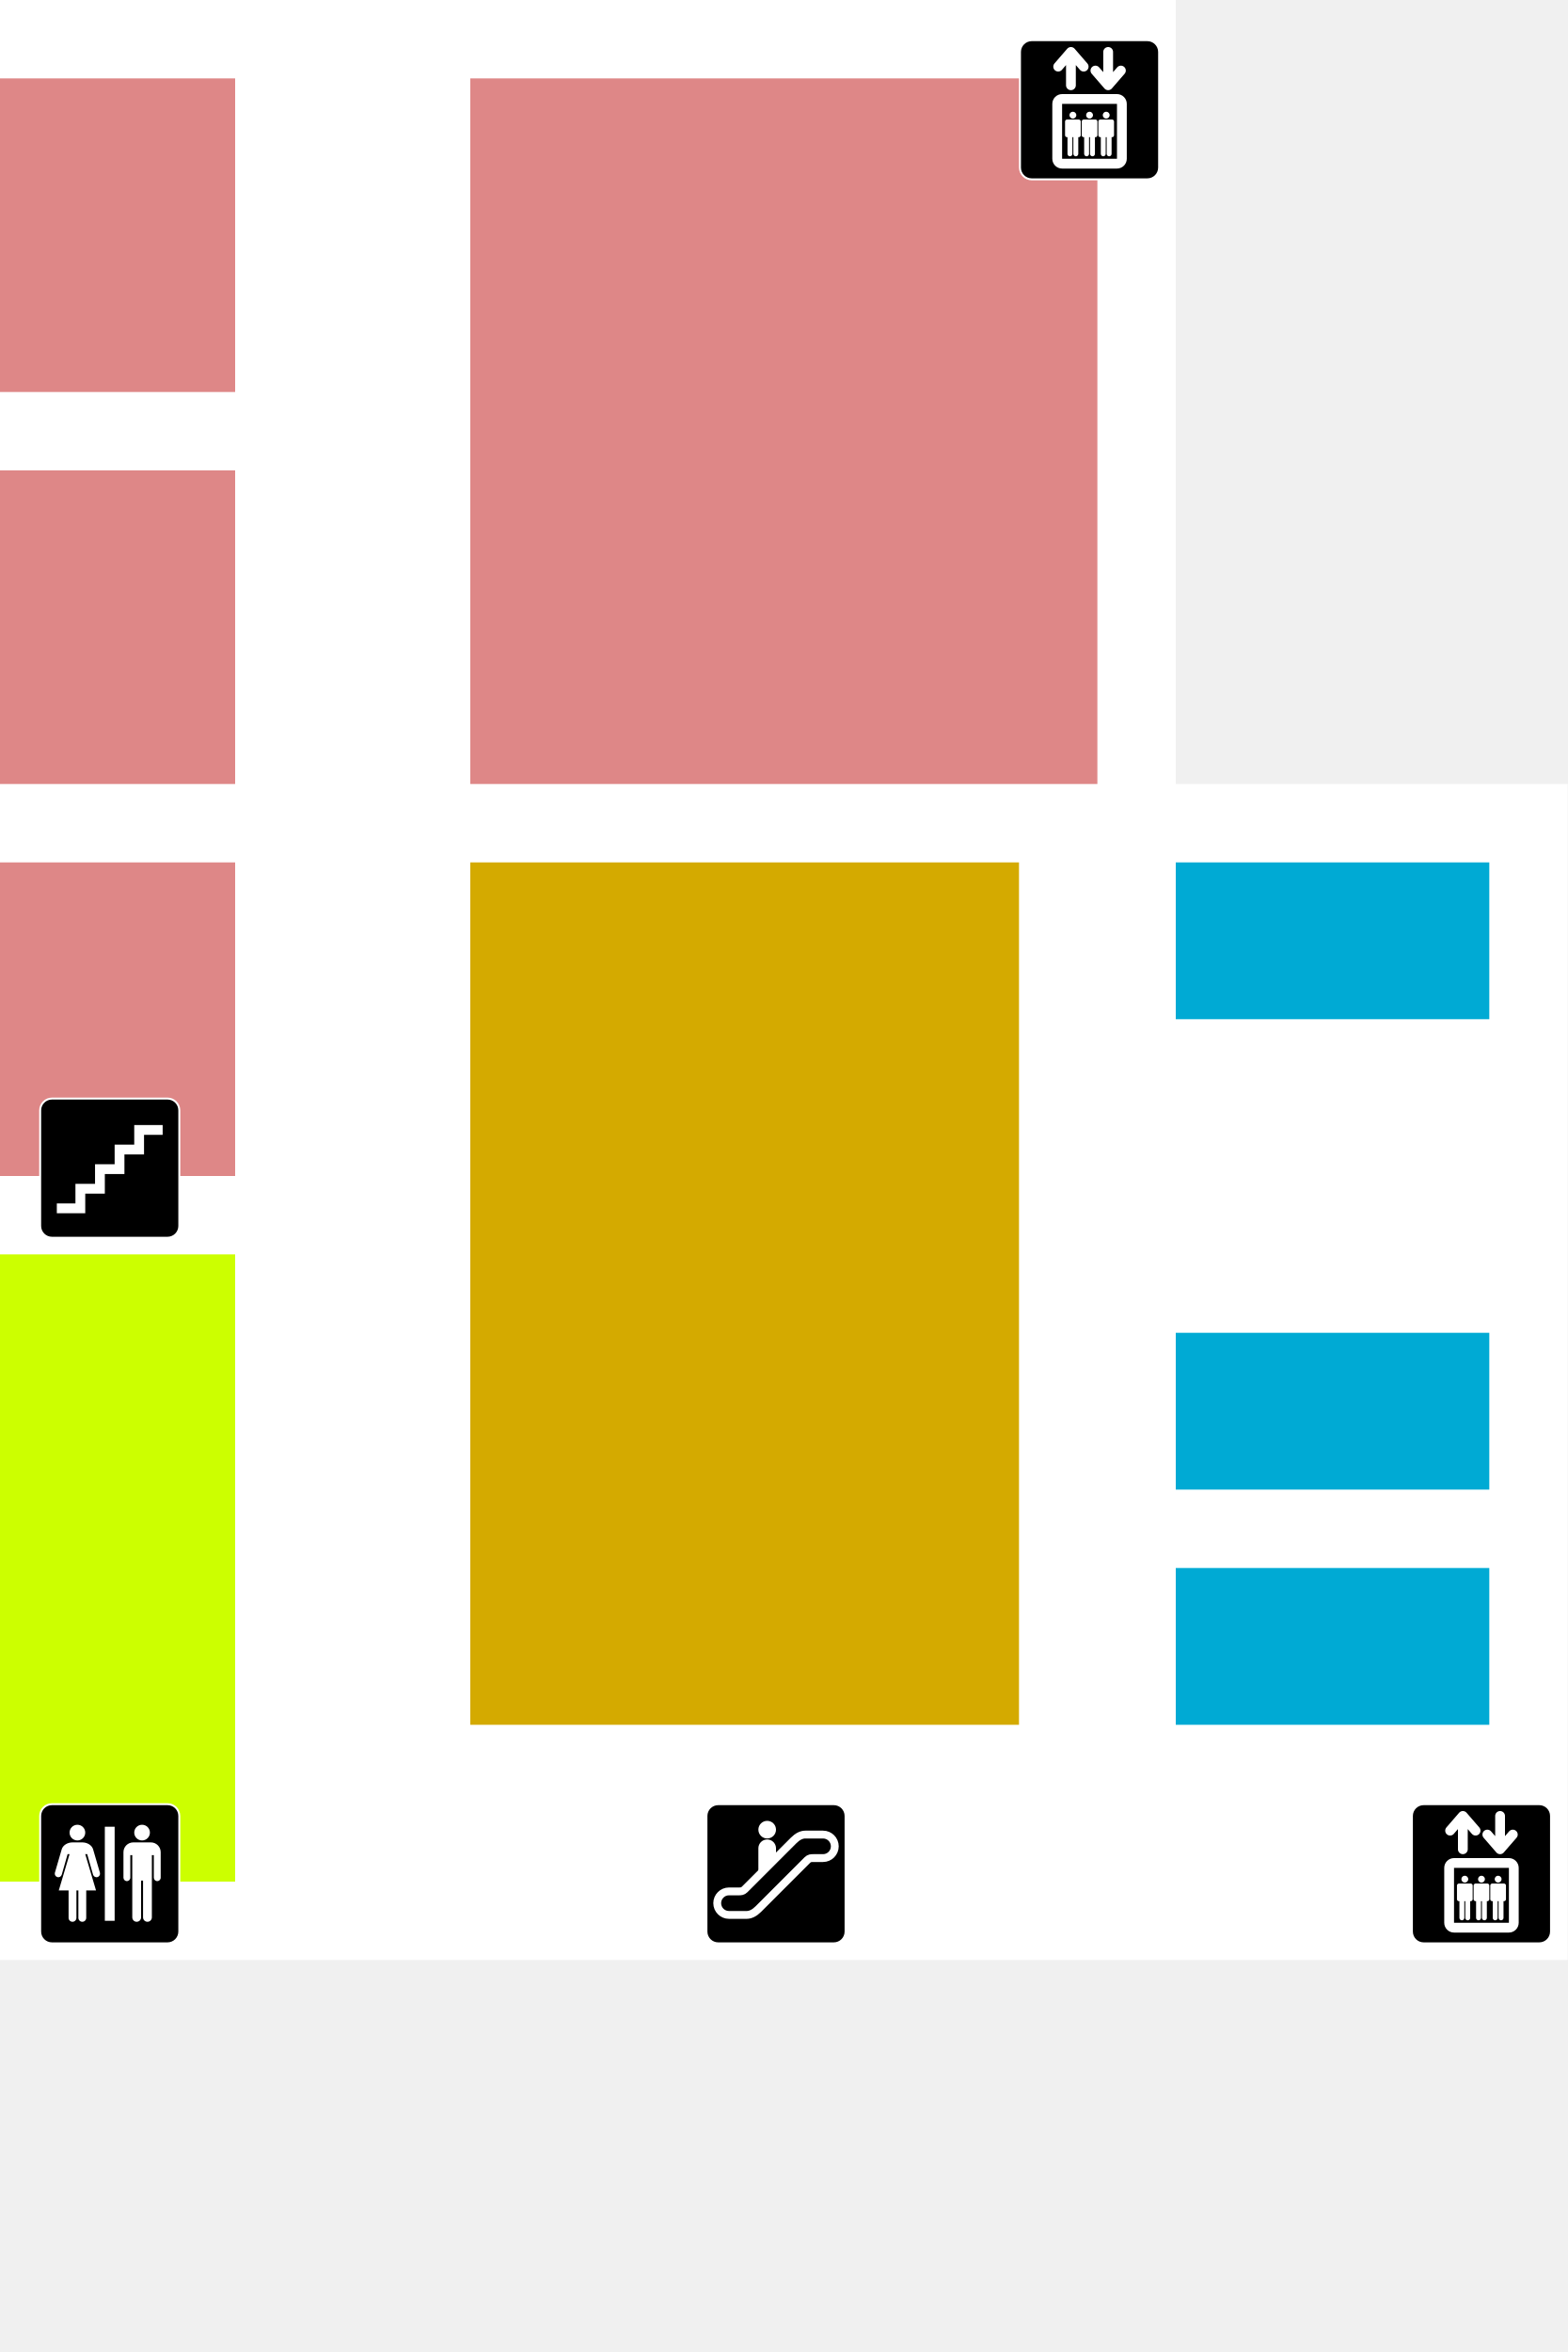
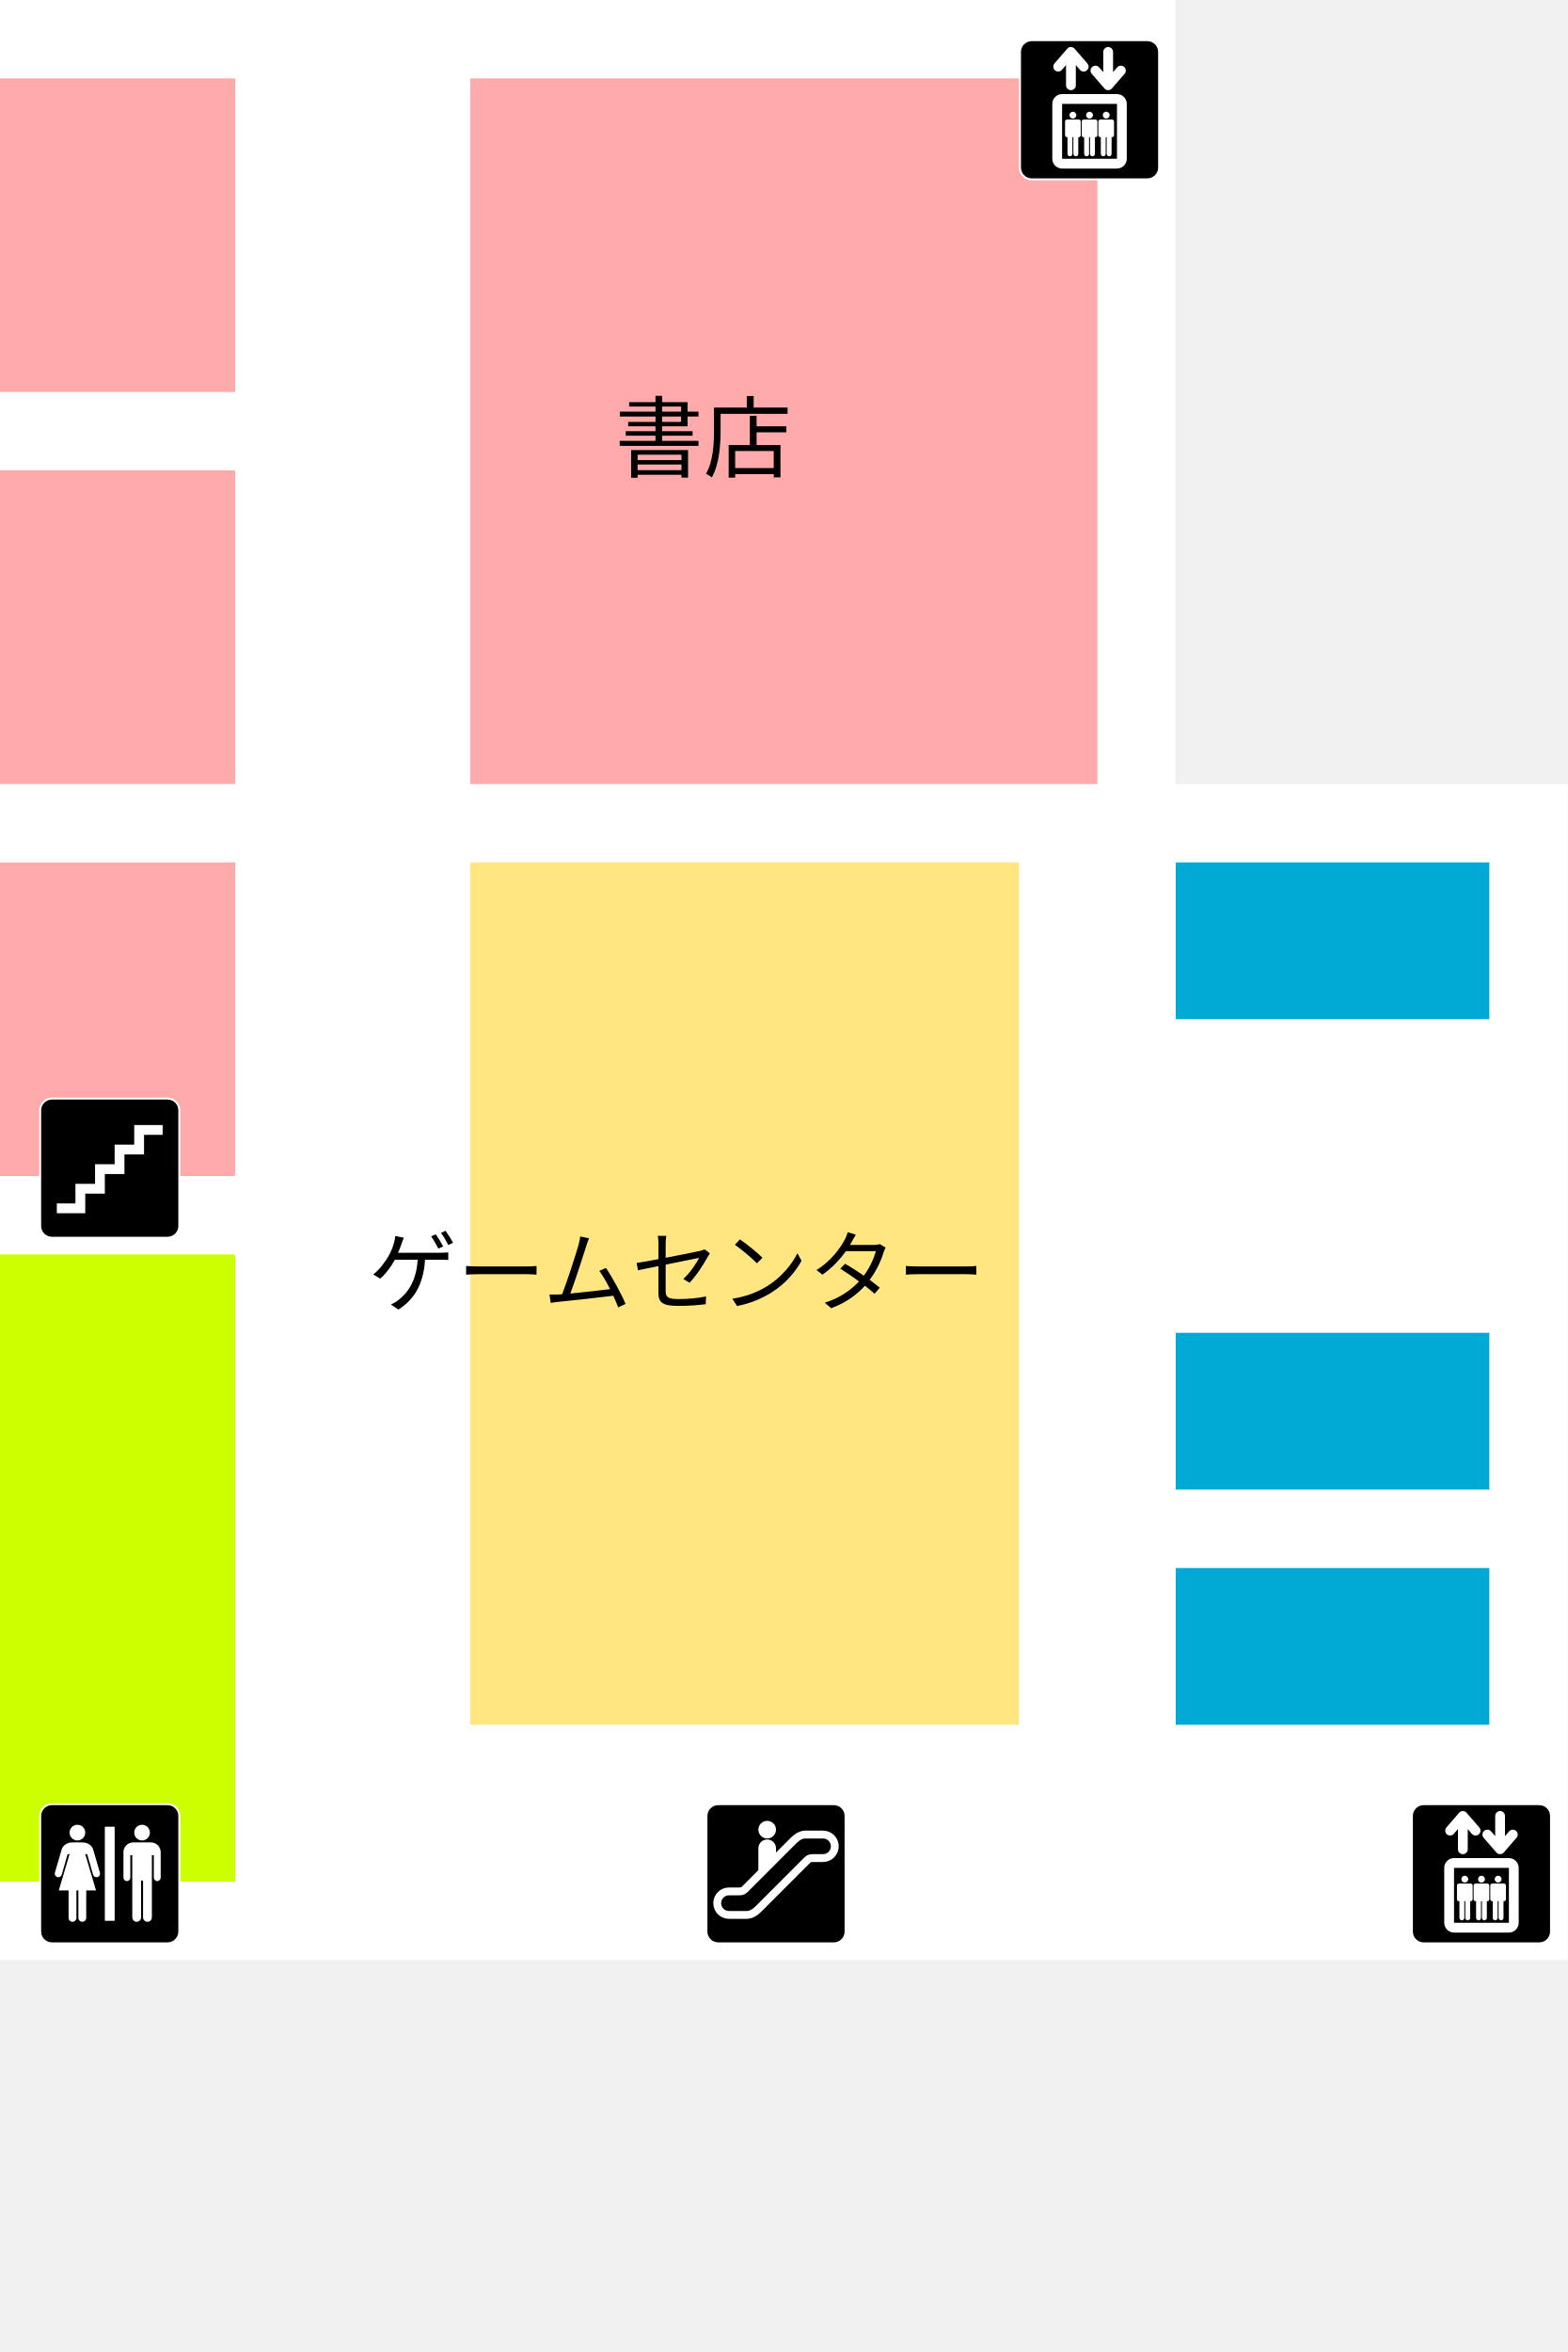
<svg xmlns="http://www.w3.org/2000/svg" xmlns:xlink="http://www.w3.org/1999/xlink" width="200mm" height="300mm" viewBox="0 0 200 300" version="1.1" id="svg1">
  <defs id="defs1">
    <symbol id="AigaSymbols.svg:Escalator_Inv">
      <rect x="0.5" y="0.5" width="71" height="71" ry="6" style="stroke:#ffffff" id="rect47" />
      <path d="m 55,28 c -1,0 -2,0 -3,1 L 27,54 c -2,2 -4,3 -6,3 h -9 a 6,6 0 1 1 0,-12 h 5 c 1,0 2,0 3,-1 L 45,19 c 2,-2 4,-3 6,-3 h 9 a 6,6 0 1 1 0,12 z" style="fill:none;stroke:#ffffff;stroke-width:4" id="path48" />
      <path d="m 27,35 9,-9 v -3 a 4.5,4.5 0 0 0 -9,0 z" style="fill:#ffffff;stroke:none" id="path49" />
      <circle cx="31.5" cy="13.5" r="4.5" style="fill:#ffffff;stroke:none" id="circle49" />
    </symbol>
    <symbol id="AigaSymbols.svg:Stairs_Inv">
      <rect x="0.5" y="0.5" width="71" height="71" ry="6" style="stroke:#ffffff" id="rect62" />
      <path d="m 9,56.5 h 12 v -10 h 10 v -10 h 10 v -10 h 10 v -10 h 12" style="fill:none;stroke:#ffffff;stroke-width:5" id="path63" />
    </symbol>
    <symbol id="AigaSymbols.svg:Elevator_Inv">
      <rect x="0.5" y="0.5" width="71" height="71" ry="6" style="stroke:#ffffff" id="rect75" />
      <g style="fill:none;stroke:#ffffff;stroke-width:5;stroke-linecap:round;stroke-linejoin:round" id="g76">
        <path d="M 26.5,23.5 V 6.5 M 20,14 26.5,6.5 33,14" id="path75" />
        <path d="m 45.5,6.5 v 17 M 39,16 45.5,23.5 52,16" id="path76" />
      </g>
      <rect x="17" y="28" width="38" height="38" ry="5" style="fill:#ffffff;stroke:none" id="rect76" />
      <rect x="22" y="33" width="28" height="28" style="stroke:none" id="rect77" />
      <g id="person2" style="fill:#ffffff;stroke:none">
        <circle cx="27.5" cy="38.75" r="1.75" id="circle77" />
        <path d="m 24.5,41 a 1,1 0 0 0 -1,1 v 7 a 1,1 0 0 0 1,1 h 0.25 v 8.5 a 1.25,1.25 0 1 0 2.5,0 V 50 h 0.5 v 8.5 a 1.25,1.25 0 1 0 2.5,0 V 50 h 0.25 a 1,1 0 0 0 1,-1 v -7 a 1,1 0 0 0 -1,-1 z" id="path77" />
      </g>
      <use x="8.5" xlink:href="#person2" id="use77" />
      <use x="17" xlink:href="#person2" id="use78" />
    </symbol>
    <symbol id="AigaSymbols.svg:Toilets_Inv">
      <rect x="0.5" y="0.5" width="71" height="71" ry="6" style="stroke:#ffffff" id="rect83" />
      <g style="fill:#ffffff;stroke:none" id="g85">
        <rect x="33.5" y="12" width="5" height="48" id="rect84" />
        <circle cx="19.5" cy="15" r="4" id="circle84" />
        <path d="m 19,44.5 v 14 a 2,2 0 0 1 -4,0 v -14 H 10 L 15.5,26 h -1 l -3,10.5 A 1.821,1.821 0 0 1 8,35.5 l 3.5,-12 A 5.7,4.6 0 0 1 17,20 h 5 a 5.7,4.6 0 0 1 5.5,3.5 l 3.5,12 a 1.821,1.821 0 0 1 -3.5,1 L 24.5,26 h -1 L 29,44.5 h -5 v 14 a 2,2 0 0 1 -4,0 v -14 z" id="path84" />
        <circle cx="52.5" cy="15" r="4" id="circle85" />
        <path d="m 43,25 v 13 a 1.75,1.75 0 0 0 3.5,0 V 26.5 h 1 v 31.75 a 2.25,2.25 0 0 0 4.5,0 V 39.5 h 1 v 18.75 a 2.25,2.25 0 0 0 4.5,0 V 26.5 h 1 V 38 A 1.75,1.75 0 0 0 62,38 V 25 a 5,5 0 0 0 -5,-5 h -9 a 5,5 0 0 0 -5,5 z" id="path85" />
      </g>
    </symbol>
    <symbol id="AigaSymbols.svg:Information_Inv">
      <rect x="0.5" y="0.5" width="71" height="71" ry="6" style="stroke:#ffffff" id="rect127" />
      <circle cx="36" cy="36" r="24" style="fill:none;stroke:#ffffff;stroke-width:6" id="circle127" />
      <path d="m 27,32 c 0,-5 1,-11 9,-11 4,0 8,3 8,7 0,4 -2,6 -4,7 -2,1 -4,2 -4,5 0,3 0,6 0,6" style="fill:none;stroke:#ffffff;stroke-width:6" id="path127" />
      <rect x="33" y="48" width="6" height="6" style="fill:#ffffff;stroke:none" id="rect128" />
    </symbol>
  </defs>
  <g id="layer2" style="display:inline" transform="translate(-50,-50)">
-     <path style="fill:#ffffff;stroke-width:0.1" d="m 50,50 h 150 v 100 h 50 V 300 H 50 Z" id="path1-5" />
-     <path style="fill:none;stroke:none;stroke-width:0.1" d="m 100,300 h 150 v 50 H 100 Z" id="path11" />
+     <g id="g7">
+       <path style="display:inline;fill:none;stroke-width:0.1" d="m 50,50 h 150 v 100 h 50 V 350 H 100 V 300 H 50 Z" id="path12" />
+       <path style="display:inline;fill:#ffffff;stroke-width:0.1" d="m 50,50 h 150 v 100 h 50 V 300 H 50 Z" id="path1-5" />
+     </g>
    <g id="g2-6">
-       <path style="fill:#de8787;stroke-width:0.1" d="m 50,60 h 30 v 40 H 50 Z" id="path2-2" />
-       <path style="fill:#de8787;stroke-width:0.1" d="m 50,110 h 30 v 40 H 50 Z" id="path3-9" />
-       <path style="fill:#de8787;stroke-width:0.1" d="m 50,160 h 30 v 40 H 50 Z" id="path4-1" />
-       <path style="fill:#de8787;stroke-width:0.1" d="m 110,60 h 80 v 90 h -80 z" id="path5-2" />
+       <path style="fill:#ffaaaa;stroke-width:0.1" d="m 50,60 h 30 v 40 H 50 Z" id="path2-2" />
+       <path style="fill:#ffaaaa;stroke-width:0.1" d="m 50,110 h 30 v 40 H 50 Z" id="path3-9" />
+       <path style="fill:#ffaaaa;stroke-width:0.1" d="m 50,160 h 30 v 40 H 50 Z" id="path4-1" />
+       <path style="fill:#ffaaaa;stroke-width:0.1" d="m 110,60 h 80 v 90 h -80 z" id="path5-2" />
      <path style="fill:#ccff00;stroke-width:0.1" d="m 50,210 h 30 v 80 H 50 Z" id="path6-7" />
      <path style="fill:#00aad4;stroke-width:0.1" d="m 200,250 h 40 v 20 h -40 z" id="path8-0" />
-       <path style="fill:#d4aa00;stroke-width:0.1" d="M 180,160 V 270 H 110 V 160 Z" id="path9-9" />
+       <path style="fill:#ffe680;stroke-width:0.1" d="M 180,160 V 270 H 110 V 160 Z" id="path9-9" />
      <path style="fill:#00aad4;stroke-width:0.1" d="m 200,220 h 40 v 20 h -40 z" id="path10-3" />
      <path style="fill:#00aad4;stroke-width:0.1" d="m 200,160 h 40 v 20 h -40 z" id="path7-6" />
    </g>
    <g id="g3">
      <use xlink:href="#AigaSymbols.svg:Escalator_Inv" style="fill:#000000;stroke:#000000" id="use1-0" transform="matrix(0.25,0,0,0.25,140,280)" />
      <use xlink:href="#AigaSymbols.svg:Stairs_Inv" style="fill:#000000;stroke:#000000" id="use1-6-6" transform="matrix(0.25,0,0,0.25,55,190)" />
      <use xlink:href="#AigaSymbols.svg:Toilets_Inv" style="fill:#000000;stroke:#000000" id="use1-5-6" transform="matrix(0.25,0,0,0.25,55,280)" />
      <use xlink:href="#AigaSymbols.svg:Elevator_Inv" style="fill:#000000;stroke:#000000" id="use1-2" transform="matrix(0.25,0,0,0.25,230,280)" />
      <use xlink:href="#AigaSymbols.svg:Elevator_Inv" style="fill:#000000;stroke:#000000" id="use5" transform="matrix(0.25,0,0,0.25,180,55)" />
    </g>
+     <g id="g5">
+       <text xml:space="preserve" style="font-size:11.289px;line-height:1.5;font-family:'Ubuntu Sans';-inkscape-font-specification:'Ubuntu Sans';text-align:center;writing-mode:lr-tb;direction:ltr;text-anchor:middle;fill:#000000;stroke:none;stroke-width:10" x="150" y="110" id="text4">
+         <tspan id="tspan4" style="stroke-width:10" x="150" y="110">書店</tspan>
+       </text>
+       <text xml:space="preserve" style="font-size:11.289px;line-height:1.5;font-family:'Ubuntu Sans';-inkscape-font-specification:'Ubuntu Sans';text-align:center;writing-mode:lr-tb;direction:ltr;text-anchor:middle;display:inline;fill:#ffaaaa;stroke:none;stroke-width:10" x="146.638" y="216.368" id="text5">
+         <tspan id="tspan5" style="fill:#000000;stroke-width:10" x="146.638" y="216.368">ゲームセンター</tspan>
+       </text>
+     </g>
  </g>
</svg>
